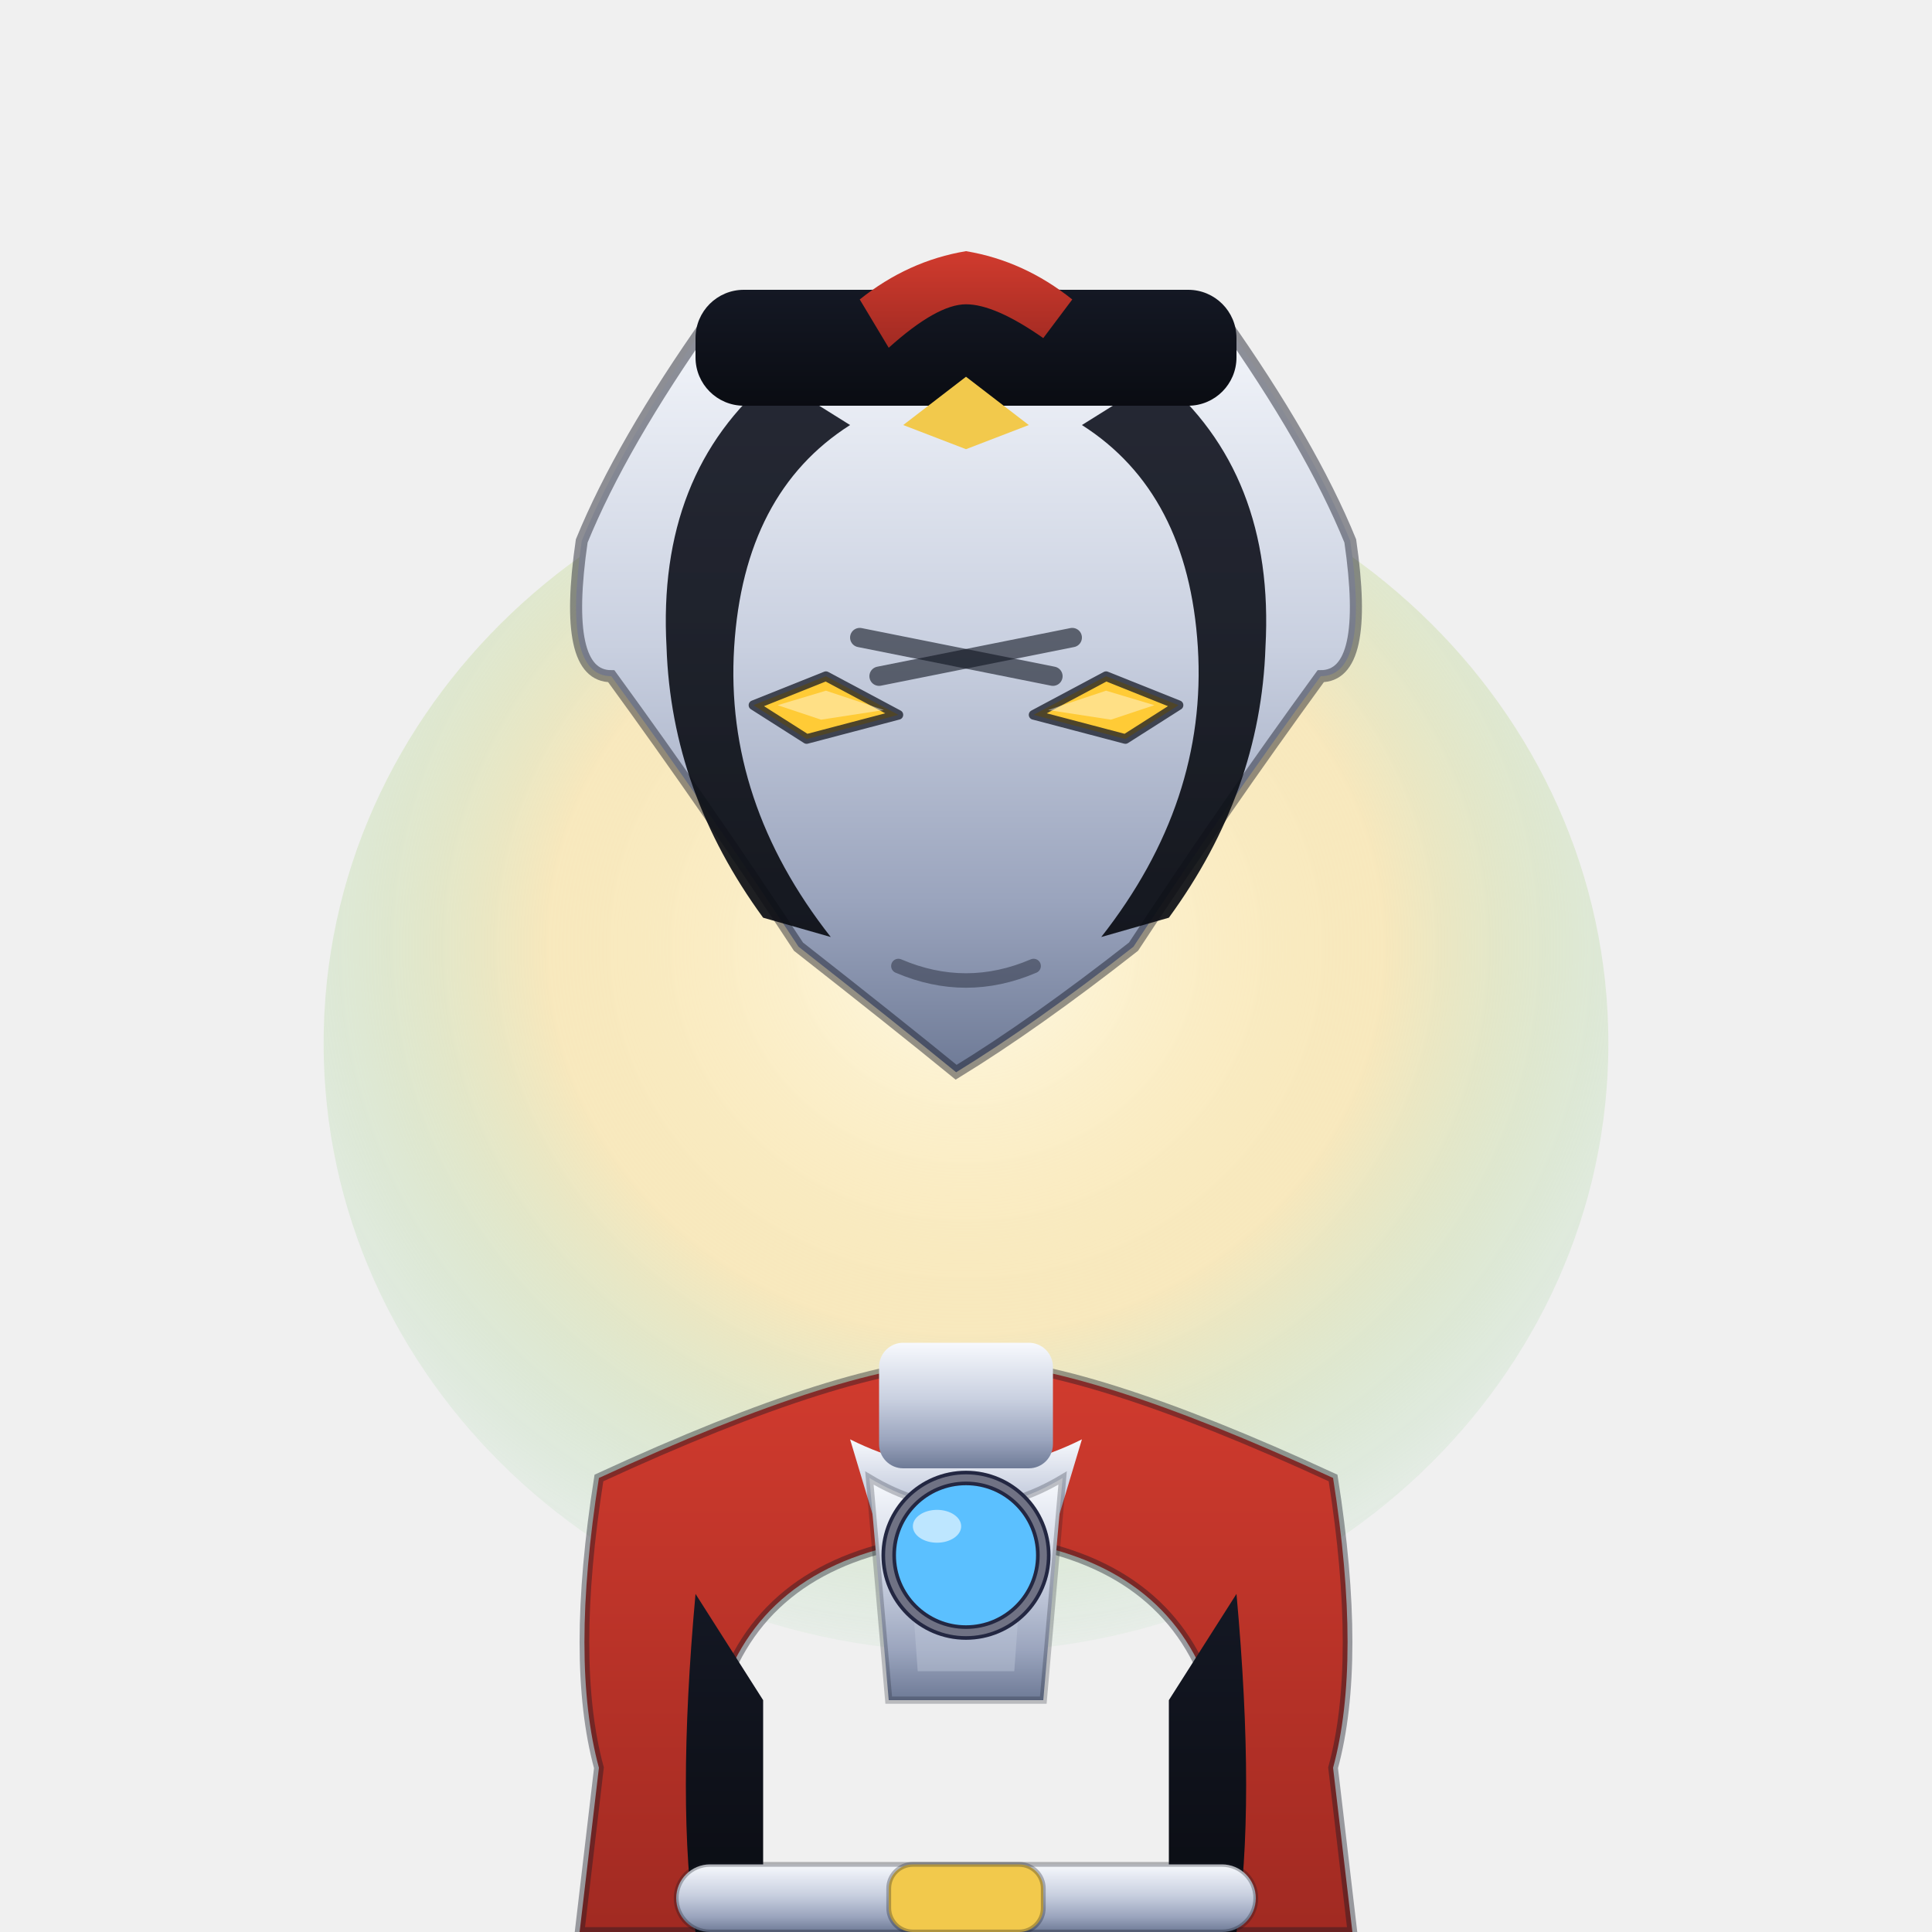
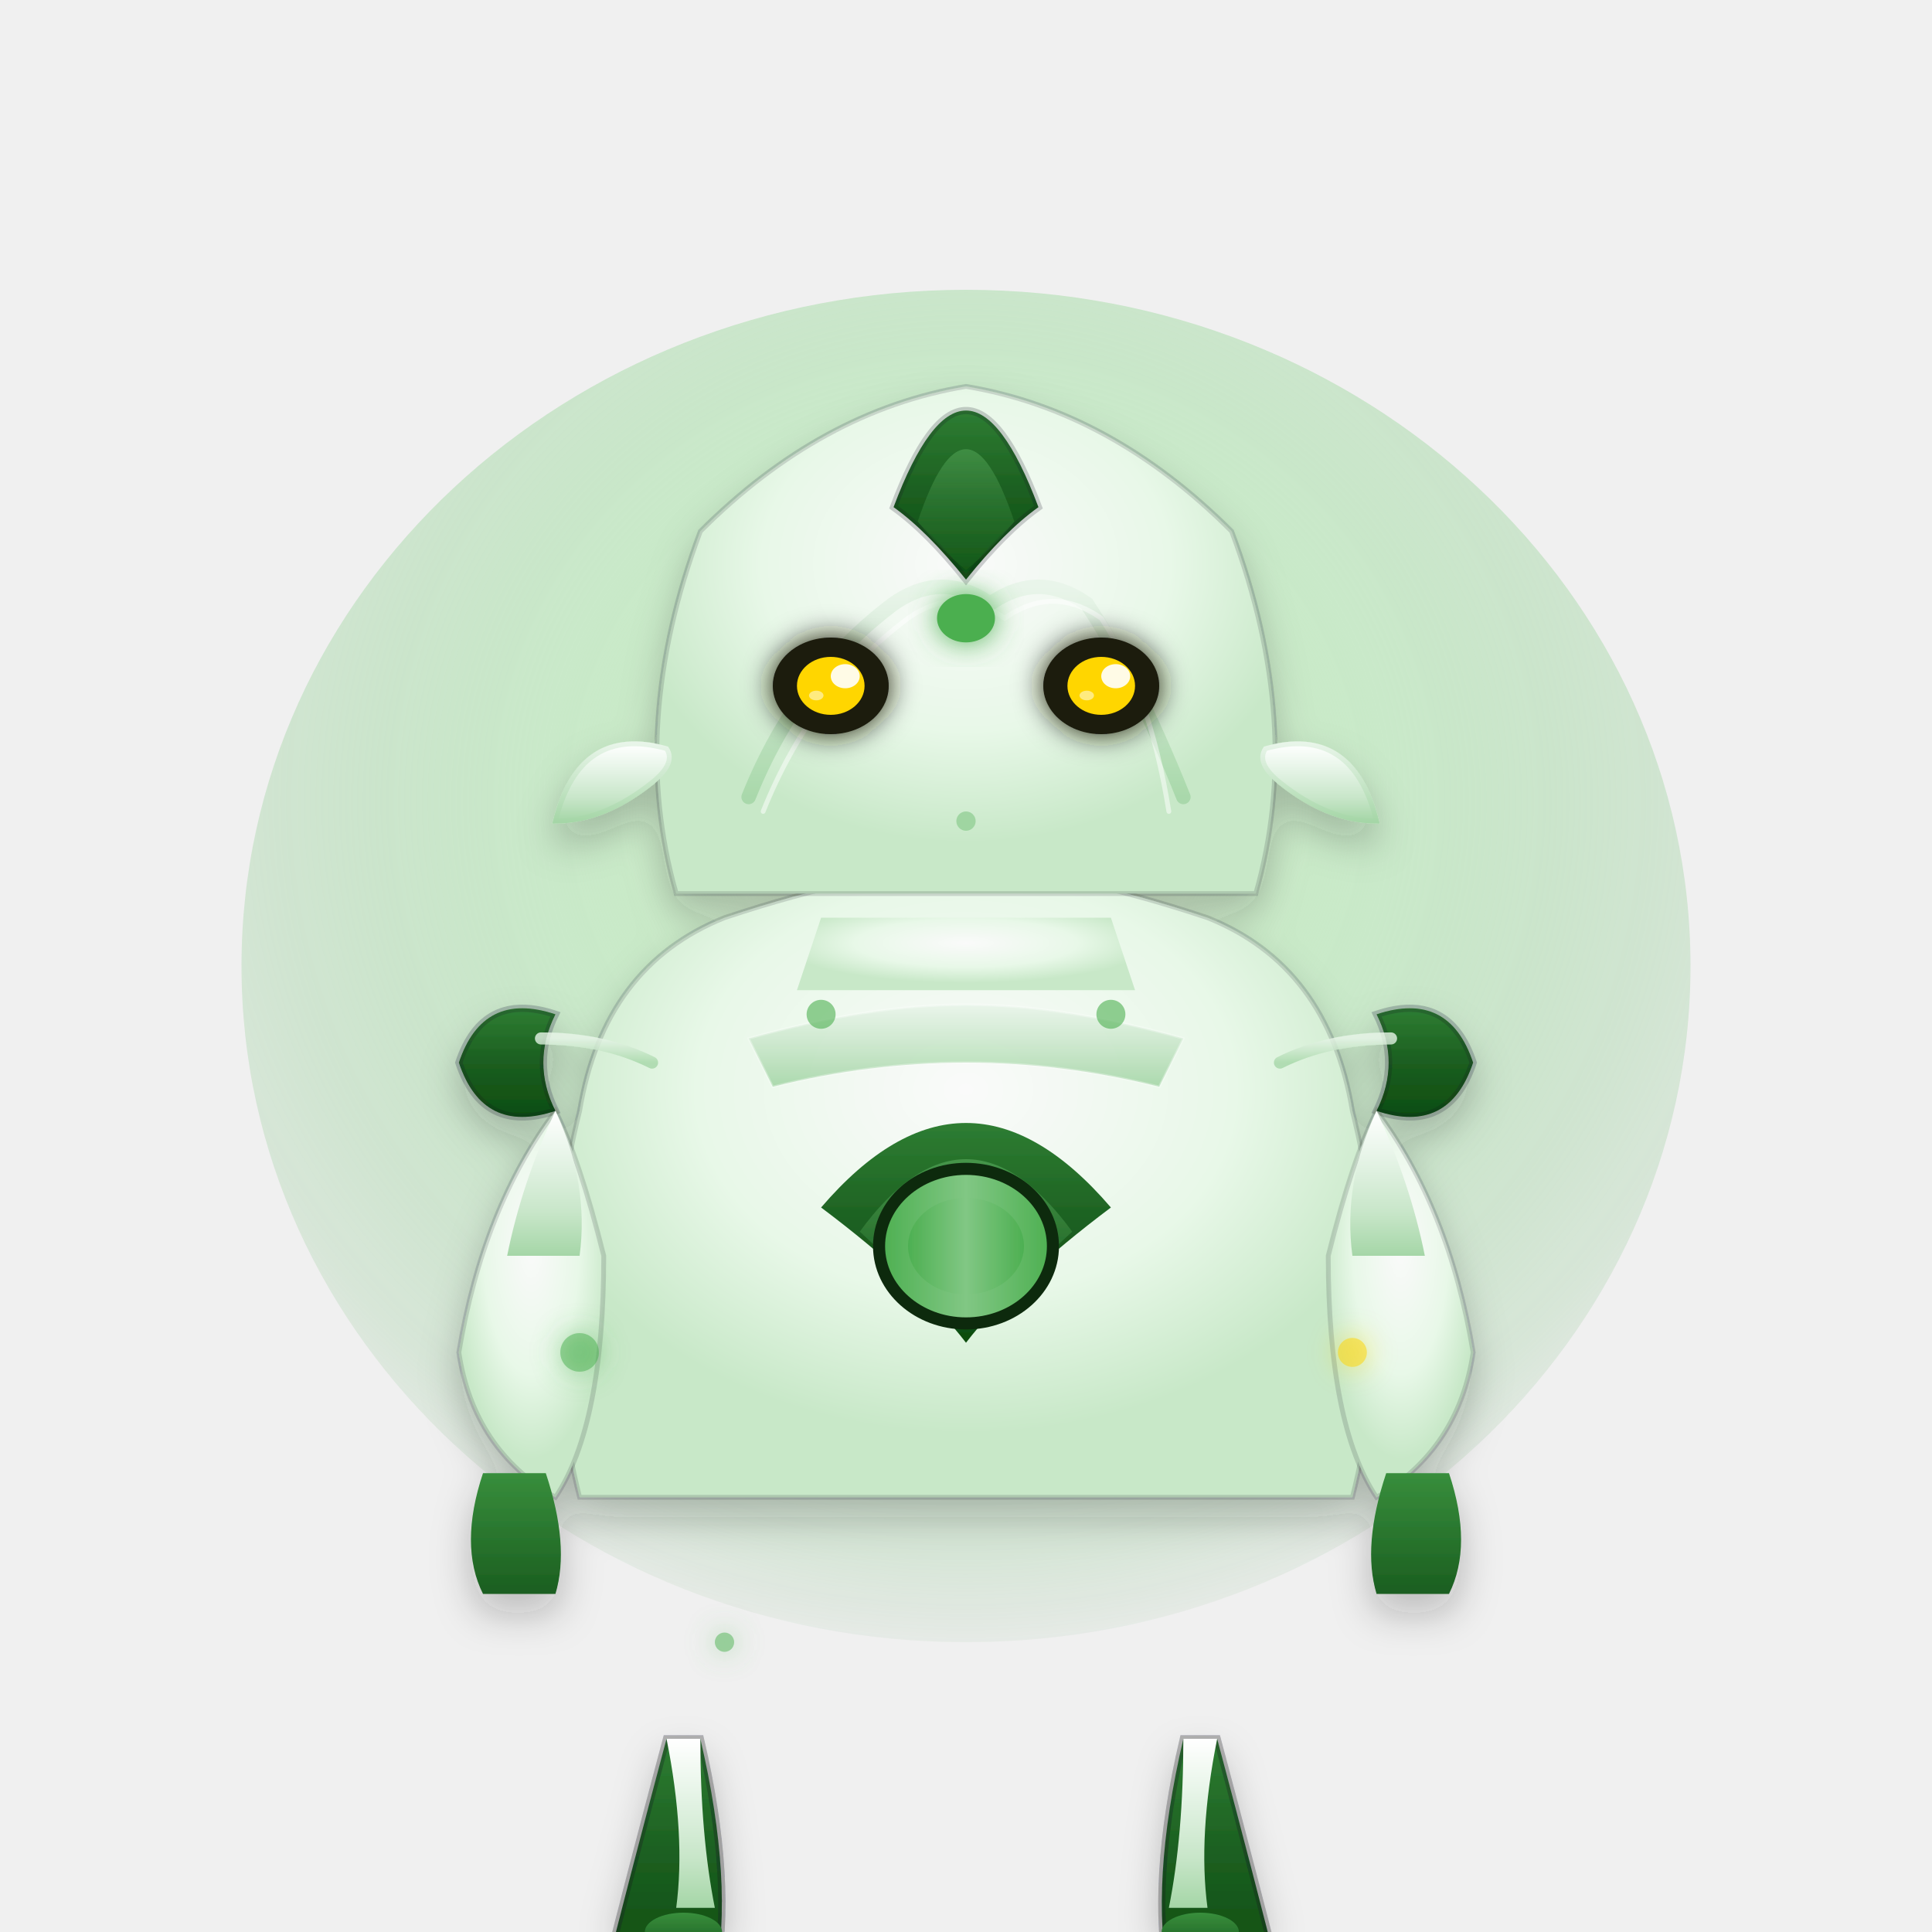
<svg xmlns="http://www.w3.org/2000/svg" viewBox="0 0 400 400" width="400" height="400" role="img">
  <defs>
-     <radialGradient id="au_gaia" cx="50%" cy="42%" r="62%">
-       <stop offset="0%" stop-color="#fffbe8" stop-opacity="0.95" />
-       <stop offset="52%" stop-color="#ffe08a" stop-opacity="0.5" />
-       <stop offset="100%" stop-color="#4fbf6f" stop-opacity="0" />
+     <radialGradient id="au_gaia" cx="50%" cy="38%" r="65%">
+       <stop offset="0%" stop-color="#fffdf0" stop-opacity="0.95" />
+       <stop offset="45%" stop-color="#8fdf8f" stop-opacity="0.4" />
+       <stop offset="85%" stop-color="#4caf50" stop-opacity="0.15" />
+       <stop offset="100%" stop-color="#2e7d32" stop-opacity="0" />
    </radialGradient>
+     <radialGradient id="skin_gaia" cx="50%" cy="35%" r="55%">
+       <stop offset="0%" stop-color="#fafafa" />
+       <stop offset="60%" stop-color="#e8f8e8" />
+       <stop offset="100%" stop-color="#c8e8c8" />
+     </radialGradient>
+     <linearGradient id="mn_gaia" x1="0" y1="0" x2="0" y2="1">
+       <stop offset="0%" stop-color="#2e7d32" />
+       <stop offset="50%" stop-color="#1b5e20" />
+       <stop offset="100%" stop-color="#0d4d10" />
+     </linearGradient>
+     <linearGradient id="mn_gaia_shine" x1="0" y1="0" x2="0" y2="1">
+       <stop offset="0%" stop-color="#66bb6a" stop-opacity="0.8" />
+       <stop offset="100%" stop-color="#2e7d32" stop-opacity="0.4" />
+     </linearGradient>
    <linearGradient id="sv_gaia" x1="0" y1="0" x2="0" y2="1">
-       <stop offset="0%" stop-color="#f7f9fd" />
-       <stop offset="45%" stop-color="#c9d0e0" />
-       <stop offset="78%" stop-color="#9aa4bd" />
-       <stop offset="100%" stop-color="#6e7a96" />
-     </linearGradient>
-     <linearGradient id="mn_gaia" x1="0" y1="0" x2="0" y2="1">
-       <stop offset="0%" stop-color="#d13b2e" />
-       <stop offset="100%" stop-color="#a12a22" />
+       <stop offset="0%" stop-color="#ffffff" />
+       <stop offset="30%" stop-color="#e8f5e9" />
+       <stop offset="70%" stop-color="#c8e6c9" />
+       <stop offset="100%" stop-color="#a5d6a7" />
    </linearGradient>
    <linearGradient id="ac_gaia" x1="0" y1="0" x2="0" y2="1">
-       <stop offset="0%" stop-color="#141824" />
-       <stop offset="100%" stop-color="#0a0c12" />
+       <stop offset="0%" stop-color="#388e3c" />
+       <stop offset="100%" stop-color="#1b5e20" />
    </linearGradient>
+     <linearGradient id="timer_gaia" x1="0" y1="0" x2="1" y2="0">
+       <stop offset="0%" stop-color="#4caf50" />
+       <stop offset="50%" stop-color="#81c784" />
+       <stop offset="100%" stop-color="#4caf50" />
+     </linearGradient>
+     <linearGradient id="timer_gaia_red" x1="0" y1="0" x2="1" y2="0">
+       <stop offset="0%" stop-color="#f44336" />
+       <stop offset="50%" stop-color="#ef5350" />
+       <stop offset="100%" stop-color="#f44336" />
+     </linearGradient>
+     <linearGradient id="silver_gaia" x1="0" y1="0" x2="0" y2="1">
+       <stop offset="0%" stop-color="#e8f5e9" />
+       <stop offset="50%" stop-color="#c8e6c9" />
+       <stop offset="100%" stop-color="#a5d6a7" />
+     </linearGradient>
+     <filter id="glow_gaia" x="-50%" y="-50%" width="200%" height="200%">
+       <feGaussianBlur stdDeviation="3" result="blur" />
+       <feMerge>
+         <feMergeNode in="blur" />
+         <feMergeNode in="SourceGraphic" />
+       </feMerge>
+     </filter>
+     <filter id="soft_shadow" x="-20%" y="-20%" width="140%" height="140%">
+       <feDropShadow dx="0" dy="4" stdDeviation="4" flood-color="rgba(20,24,36,0.25)" />
+     </filter>
  </defs>
-   <ellipse cx="200" cy="216" rx="133" ry="126" fill="url(#au_gaia)">
-     <animate attributeName="opacity" values="0.5;0.85;0.5" dur="3.4s" repeatCount="indefinite" />
+   <ellipse cx="200" cy="200" rx="150" ry="140" fill="url(#au_gaia)">
+     <animate attributeName="opacity" values="0.4;0.8;0.4" dur="4s" repeatCount="indefinite" />
+     <animate attributeName="rx" values="150;160;150" dur="4s" repeatCount="indefinite" />
+     <animate attributeName="ry" values="140;150;140" dur="4s" repeatCount="indefinite" />
  </ellipse>
-   <g>
-     <animateTransform attributeName="transform" type="translate" values="0 0;0 -5;0 0" dur="3s" repeatCount="indefinite" />
-     <g>
-       <path d="M124 306 Q118 344 124 366 L120 400 L150 400 L152 344 Q164 320 200 318 Q236 320 248 344 L250 400 L280 400 L276 366 Q282 344 276 306 Q224 282 200 282 Q176 282 124 306 Z" fill="url(#mn_gaia)" stroke="rgba(20,24,36,0.4)" stroke-width="2" />
-       <path d="M176 298 Q200 310 224 298 L218 318 Q200 326 182 318 Z" fill="url(#sv_gaia)" />
-       <path d="M144 330 Q140 374 144 400 L158 400 L158 352 Z" fill="url(#ac_gaia)" />
-       <path d="M256 330 Q260 374 256 400 L242 400 L242 352 Z" fill="url(#ac_gaia)" />
-       <path d="M180 306 Q200 318 220 306 L216 352 L184 352 Z" fill="url(#sv_gaia)" stroke="rgba(20,24,36,0.25)" stroke-width="1.5" />
-       <path d="M188 318 Q200 324 212 318 L210 346 L190 346 Z" fill="#bfc7d9" opacity="0.45" />
-       <circle cx="200" cy="322" r="16" fill="#5bc0ff" stroke="#232742" stroke-width="3" />
-       <circle cx="200" cy="322" r="16" fill="none" stroke="rgba(255,255,255,0.35)" stroke-width="1.5" />
-       <ellipse cx="194" cy="316" rx="5" ry="3.4" fill="#fff" opacity="0.6" />
-       <circle cx="200" cy="322" r="16" fill="none" stroke="#2f86c4" stroke-width="2.5" opacity="0">
-         <animate attributeName="opacity" values="0;1;1;0" dur="4.2s" repeatCount="indefinite" />
-       </circle>
-       <rect x="140" y="386" width="120" height="14" rx="7" fill="url(#sv_gaia)" stroke="rgba(20,24,36,0.3)" />
-       <rect x="184" y="386" width="32" height="14" rx="5" fill="#f2c94c" stroke="rgba(20,24,36,0.3)" />
-     </g>
-     <g>
-       <rect x="182" y="278" width="36" height="26" rx="5" fill="url(#sv_gaia)" />
-       <path d="M146.96 66 Q128.6 92 120.44 112 Q116.36 140 126.56 140 Q146.96 168 165.32 196 Q185.72 212 197.96 222 Q214.28 212 234.68 196 Q253.04 168 273.44 140 Q283.64 140 279.56 112 Q271.4 92 253.04 66 Q200 56 200 66 Q200 56 146.96 66 Z" fill="url(#sv_gaia)" stroke="rgba(20,24,36,0.45)" stroke-width="2.5" />
-       <path d="M160 78 Q136 98 138 134 Q139 164 158 190 L172 194 Q150 166 152 134 Q154 102 176 88 Z" fill="url(#ac_gaia)" opacity="0.92" />
-       <g transform="translate(400,0) scale(-1,1)">
-         <path d="M160 78 Q136 98 138 134 Q139 164 158 190 L172 194 Q150 166 152 134 Q154 102 176 88 Z" fill="url(#ac_gaia)" opacity="0.92" />
+   <g filter="url(#soft_shadow)">
+     <animateTransform attributeName="transform" type="translate" values="0 0;0 -4;0 0" dur="3.5s" repeatCount="indefinite" calcMode="spline" keyTimes="0;0.5;1" keySplines="0.4 0 0.6 1;0.4 0 0.6 1" />
+     <g transform="translate(0, 10)">
+       <g>
+         <path d="M138 350 Q130 380 125 400 L148 400 Q152 380 145 350 Z" fill="url(#mn_gaia)" stroke="rgba(20,24,36,0.3)" stroke-width="1.5" />
+         <path d="M138 350 Q142 370 140 385 L148 385 Q145 370 145 350 Z" fill="url(#sv_gaia)" />
+         <ellipse cx="141.5" cy="390" rx="8" ry="4" fill="url(#ac_gaia)" />
+         <path d="M252 350 Q260 380 265 400 L242 400 Q238 380 245 350 Z" fill="url(#mn_gaia)" stroke="rgba(20,24,36,0.3)" stroke-width="1.5" />
+         <path d="M252 350 Q248 370 250 385 L242 385 Q245 370 245 350 Z" fill="url(#sv_gaia)" />
+         <ellipse cx="248.5" cy="390" rx="8" ry="4" fill="url(#ac_gaia)" />
      </g>
-       <rect x="144" y="60" width="112" height="24" rx="10" fill="url(#ac_gaia)" />
-       <path d="M178 62 Q188 54 200 52 Q212 54 222 62 L216 70 Q206 63 200 63 Q194 63 184 72 Z" fill="url(#mn_gaia)" />
-       <path d="M187 88 L200 78 L213 88 L200 93 Z" fill="#f2c94c" />
-       <path d="M178 132 L218 140" stroke="rgba(16,20,32,0.6)" stroke-width="4" stroke-linecap="round" />
-       <path d="M222 132 L182 140" stroke="rgba(16,20,32,0.6)" stroke-width="4" stroke-linecap="round" />
-       <path d="M214 148 L229 140 L244 146 L233 153 Z" fill="#ffcb36" stroke="rgba(20,24,36,0.75)" stroke-width="2" stroke-linejoin="round" />
-       <path d="M217 147 L229 143 L239 146 L230 149 Z" fill="#fff" opacity="0.4" />
-       <g transform="translate(400,0) scale(-1,1)">
-         <path d="M214 148 L229 140 L244 146 L233 153 Z" fill="#ffcb36" stroke="rgba(20,24,36,0.75)" stroke-width="2" stroke-linejoin="round" />
-         <path d="M217 147 L229 143 L239 146 L230 149 Z" fill="#fff" opacity="0.4" />
+       <path d="M120 300 Q110 260 120 220 Q125 190 150 180 Q180 170 200 170 Q220 170 250 180 Q275 190 280 220 Q290 260 280 300 Z" fill="url(#skin_gaia)" stroke="rgba(20,24,36,0.15)" stroke-width="1">
+         <animate attributeName="d" values="M120 300 Q110 260 120 220 Q125 190 150 180 Q180 170 200 170 Q220 170 250 180 Q275 190 280 220 Q290 260 280 300 Z;                       M120 300 Q110 260 120 218 Q125 188 150 178 Q180 168 200 168 Q220 168 250 178 Q275 188 280 218 Q290 258 280 300 Z;                       M120 300 Q110 260 120 220 Q125 190 150 180 Q180 170 200 170 Q220 170 250 180 Q275 190 280 220 Q290 260 280 300 Z" dur="3.5s" repeatCount="indefinite" calcMode="spline" keyTimes="0;0.5;1" keySplines="0.4 0 0.6 1;0.4 0 0.6 1" />
+       </path>
+       <path d="M170 240 Q200 205 230 240 Q210 255 200 268 Q190 255 170 240 Z" fill="url(#mn_gaia)">
+         <animate attributeName="opacity" values="1;0.85;1" dur="3.5s" repeatCount="indefinite" />
+       </path>
+       <path d="M178 245 Q200 215 222 245 Q208 258 200 265 Q192 258 178 245 Z" fill="url(#mn_gaia_shine)" opacity="0.6" />
+       <ellipse cx="200" cy="252" rx="12" ry="10" fill="url(#timer_gaia)" stroke="#0d2b0d" stroke-width="2">
+         <animate attributeName="rx" values="12;14;12" dur="1.5s" repeatCount="indefinite" />
+         <animate attributeName="ry" values="10;12;10" dur="1.5s" repeatCount="indefinite" />
+       </ellipse>
+       <ellipse cx="200" cy="252" rx="7" ry="6" fill="#4caf50" opacity="0.9">
+         <animate attributeName="opacity" values="0.9;1;0.6;1;0.9" dur="2s" repeatCount="indefinite" />
+       </ellipse>
+       <g id="colorTimer">
+         <ellipse cx="200" cy="248" rx="18" ry="16" fill="url(#timer_gaia)" stroke="#0d2b0d" stroke-width="2.5">
+           <animate attributeName="rx" values="18;20;18" dur="1s" repeatCount="indefinite" />
+           <animate attributeName="ry" values="16;18;16" dur="1s" repeatCount="indefinite" />
+         </ellipse>
+         <ellipse cx="200" cy="248" rx="12" ry="10" fill="url(#timer_gaia)" opacity="0.9">
+           <animate attributeName="opacity" values="0.9;1;0.7;1;0.9" dur="2s" repeatCount="indefinite" />
+           <animate attributeName="rx" values="12;13;11;13;12" dur="2s" repeatCount="indefinite" />
+         </ellipse>
+         <animate attributeName="fill" values="url(#timer_gaia);url(#timer_gaia);url(#timer_gaia_red);url(#timer_gaia_red);url(#timer_gaia)" dur="8s" repeatCount="indefinite" begin="5s" />
      </g>
-       <path d="M186 200 Q200 206 214 200" fill="none" stroke="rgba(30,34,50,0.45)" stroke-width="3" stroke-linecap="round" />
+       <path d="M155 205 Q180 198 200 198 Q220 198 245 205 L240 215 Q220 210 200 210 Q180 210 160 215 Z" fill="url(#silver_gaia)" stroke="rgba(255,255,255,0.3)" stroke-width="0.5" opacity="0.9" />
+       <path d="M115 200 Q100 195 95 210 Q100 225 115 220 Q110 210 115 200 Z" fill="url(#mn_gaia)" stroke="rgba(20,24,36,0.2)" stroke-width="1.5" />
+       <path d="M285 200 Q300 195 305 210 Q300 225 285 220 Q290 210 285 200 Z" fill="url(#mn_gaia)" stroke="rgba(20,24,36,0.2)" stroke-width="1.5" />
+       <path d="M112 205 Q125 205 135 210" stroke="url(#silver_gaia)" stroke-width="2.5" fill="none" stroke-linecap="round" opacity="0.8" />
+       <path d="M288 205 Q275 205 265 210" stroke="url(#silver_gaia)" stroke-width="2.5" fill="none" stroke-linecap="round" opacity="0.8" />
+       <g>
+         <path d="M115 220 Q100 240 95 270 Q98 290 115 300 Q125 285 125 250 Q120 230 115 220 Z" fill="url(#skin_gaia)" stroke="rgba(20,24,36,0.15)" stroke-width="1" />
+         <path d="M115 220 Q108 235 105 250 L120 250 Q122 235 115 220 Z" fill="url(#sv_gaia)" />
+         <path d="M100 295 Q95 310 100 320 L115 320 Q118 310 113 295 Z" fill="url(#ac_gaia)" />
+         <path d="M285 220 Q300 240 305 270 Q302 290 285 300 Q275 285 275 250 Q280 230 285 220 Z" fill="url(#skin_gaia)" stroke="rgba(20,24,36,0.15)" stroke-width="1" />
+         <path d="M285 220 Q292 235 295 250 L280 250 Q278 235 285 220 Z" fill="url(#sv_gaia)" />
+         <path d="M300 295 Q305 310 300 320 L285 320 Q282 310 287 295 Z" fill="url(#ac_gaia)" />
+       </g>
+       <path d="M170 180 L165 195 L235 195 L230 180 Z" fill="url(#skin_gaia)" />
+       <g>
+         <path d="M140 175 Q130 140 145 100 Q170 75 200 70 Q230 75 255 100 Q270 140 260 175 Z" fill="url(#skin_gaia)" stroke="rgba(20,24,36,0.15)" stroke-width="1">
+           <animate attributeName="d" values="M140 175 Q130 140 145 100 Q170 75 200 70 Q230 75 255 100 Q270 140 260 175 Z;                         M140 175 Q130 138 145 98 Q170 73 200 68 Q230 73 255 98 Q270 138 260 175 Z;                         M140 175 Q130 140 145 100 Q170 75 200 70 Q230 75 255 100 Q270 140 260 175 Z" dur="3.5s" repeatCount="indefinite" calcMode="spline" keyTimes="0;0.5;1" keySplines="0.4 0 0.6 1;0.4 0 0.6 1" />
+         </path>
+         <path d="M155 155 Q165 130 185 115 Q195 108 205 115 Q215 108 225 115 Q235 130 245 155" fill="none" stroke="url(#silver_gaia)" stroke-width="3" stroke-linecap="round" opacity="0.9" />
+         <path d="M158 158 Q168 133 188 118 Q198 111 208 118 Q218 111 228 118 Q238 133 242 158" fill="none" stroke="#ffffff" stroke-width="1" stroke-linecap="round" opacity="0.5" />
+         <g>
+           <ellipse cx="172" cy="132" rx="12" ry="10" fill="#1a1a0a" filter="url(#glow_gaia)">
+             <animate attributeName="ry" values="10;2;10" dur="4s" repeatCount="indefinite" begin="0.5s" />
+           </ellipse>
+           <ellipse cx="172" cy="132" rx="7" ry="6" fill="#ffd600">
+             <animate attributeName="ry" values="6;1;6" dur="4s" repeatCount="indefinite" begin="0.5s" />
+           </ellipse>
+           <ellipse cx="175" cy="130" rx="3" ry="2.5" fill="#ffffff" opacity="0.9" />
+           <ellipse cx="169" cy="134" rx="1.5" ry="1" fill="#ffffff" opacity="0.5" />
+           <ellipse cx="228" cy="132" rx="12" ry="10" fill="#1a1a0a" filter="url(#glow_gaia)">
+             <animate attributeName="ry" values="10;2;10" dur="4s" repeatCount="indefinite" begin="0.5s" />
+           </ellipse>
+           <ellipse cx="228" cy="132" rx="7" ry="6" fill="#ffd600">
+             <animate attributeName="ry" values="6;1;6" dur="4s" repeatCount="indefinite" begin="0.5s" />
+           </ellipse>
+           <ellipse cx="231" cy="130" rx="3" ry="2.5" fill="#ffffff" opacity="0.9" />
+           <ellipse cx="225" cy="134" rx="1.5" ry="1" fill="#ffffff" opacity="0.5" />
+         </g>
+         <path d="M185 95 Q200 55 215 95 Q208 100 200 110 Q192 100 185 95 Z" fill="url(#mn_gaia)" stroke="rgba(20,24,36,0.2)" stroke-width="1.5" />
+         <path d="M190 98 Q200 68 210 98 Q205 104 200 108 Q195 104 190 98 Z" fill="url(#mn_gaia_shine)" opacity="0.5" />
+         <path d="M138 145 Q120 140 115 160 Q125 160 135 152 Q140 148 138 145 Z" fill="url(#sv_gaia)" stroke="url(#silver_gaia)" stroke-width="1" />
+         <path d="M262 145 Q280 140 285 160 Q275 160 265 152 Q260 148 262 145 Z" fill="url(#sv_gaia)" stroke="url(#silver_gaia)" stroke-width="1" />
+         <ellipse cx="200" cy="118" rx="6" ry="5" fill="#4caf50" filter="url(#glow_gaia)">
+           <animate attributeName="opacity" values="0.8;1;0.8" dur="2s" repeatCount="indefinite" />
+         </ellipse>
+       </g>
+       <g opacity="0.6">
+         <circle cx="170" cy="200" r="3" fill="#4caf50">
+           <animate attributeName="r" values="1;4;1" dur="2s" repeatCount="indefinite" />
+           <animate attributeName="opacity" values="0.3;0.8;0" dur="2s" repeatCount="indefinite" />
+           <animate attributeName="cy" values="200;180;200" dur="2s" repeatCount="indefinite" />
+         </circle>
+         <circle cx="230" cy="200" r="3" fill="#4caf50">
+           <animate attributeName="r" values="1;4;1" dur="2s" repeatCount="indefinite" begin="1s" />
+           <animate attributeName="opacity" values="0.3;0.8;0" dur="2s" repeatCount="indefinite" begin="1s" />
+           <animate attributeName="cy" values="200;180;200" dur="2s" repeatCount="indefinite" begin="1s" />
+         </circle>
+         <circle cx="200" cy="160" r="2" fill="#81c784">
+           <animate attributeName="r" values="1;3;1" dur="1.5s" repeatCount="indefinite" />
+           <animate attributeName="opacity" values="0.4;0.9;0" dur="1.5s" repeatCount="indefinite" />
+           <animate attributeName="cy" values="160;140;160" dur="1.5s" repeatCount="indefinite" />
+         </circle>
+       </g>
    </g>
  </g>
+   <g filter="url(#glow_gaia)">
+     <circle cx="120" cy="280" r="4" fill="#4caf50" opacity="0.5">
+       <animateMotion path="M0,0 Q-30,-40 -20,-80 Q10,-100 40,-60 Q60,-20 0,0" dur="6s" repeatCount="indefinite" rotate="auto" />
+       <animate attributeName="opacity" values="0;0.6;0" dur="6s" repeatCount="indefinite" />
+     </circle>
+     <circle cx="280" cy="280" r="3" fill="#ffd600" opacity="0.5">
+       <animateMotion path="M0,0 Q30,-40 20,-80 Q-10,-100 -40,-60 Q-60,-20 0,0" dur="7s" repeatCount="indefinite" rotate="auto" />
+       <animate attributeName="opacity" values="0;0.5;0" dur="7s" repeatCount="indefinite" />
+     </circle>
+     <circle cx="150" cy="340" r="2" fill="#66bb6a" opacity="0.6">
+       <animateMotion path="M0,0 Q-20,20 -10,50 Q20,70 40,30 Q20,-10 0,0" dur="5s" repeatCount="indefinite" rotate="auto" />
+       <animate attributeName="opacity" values="0;0.7;0" dur="5s" repeatCount="indefinite" />
+     </circle>
+   </g>
</svg>
